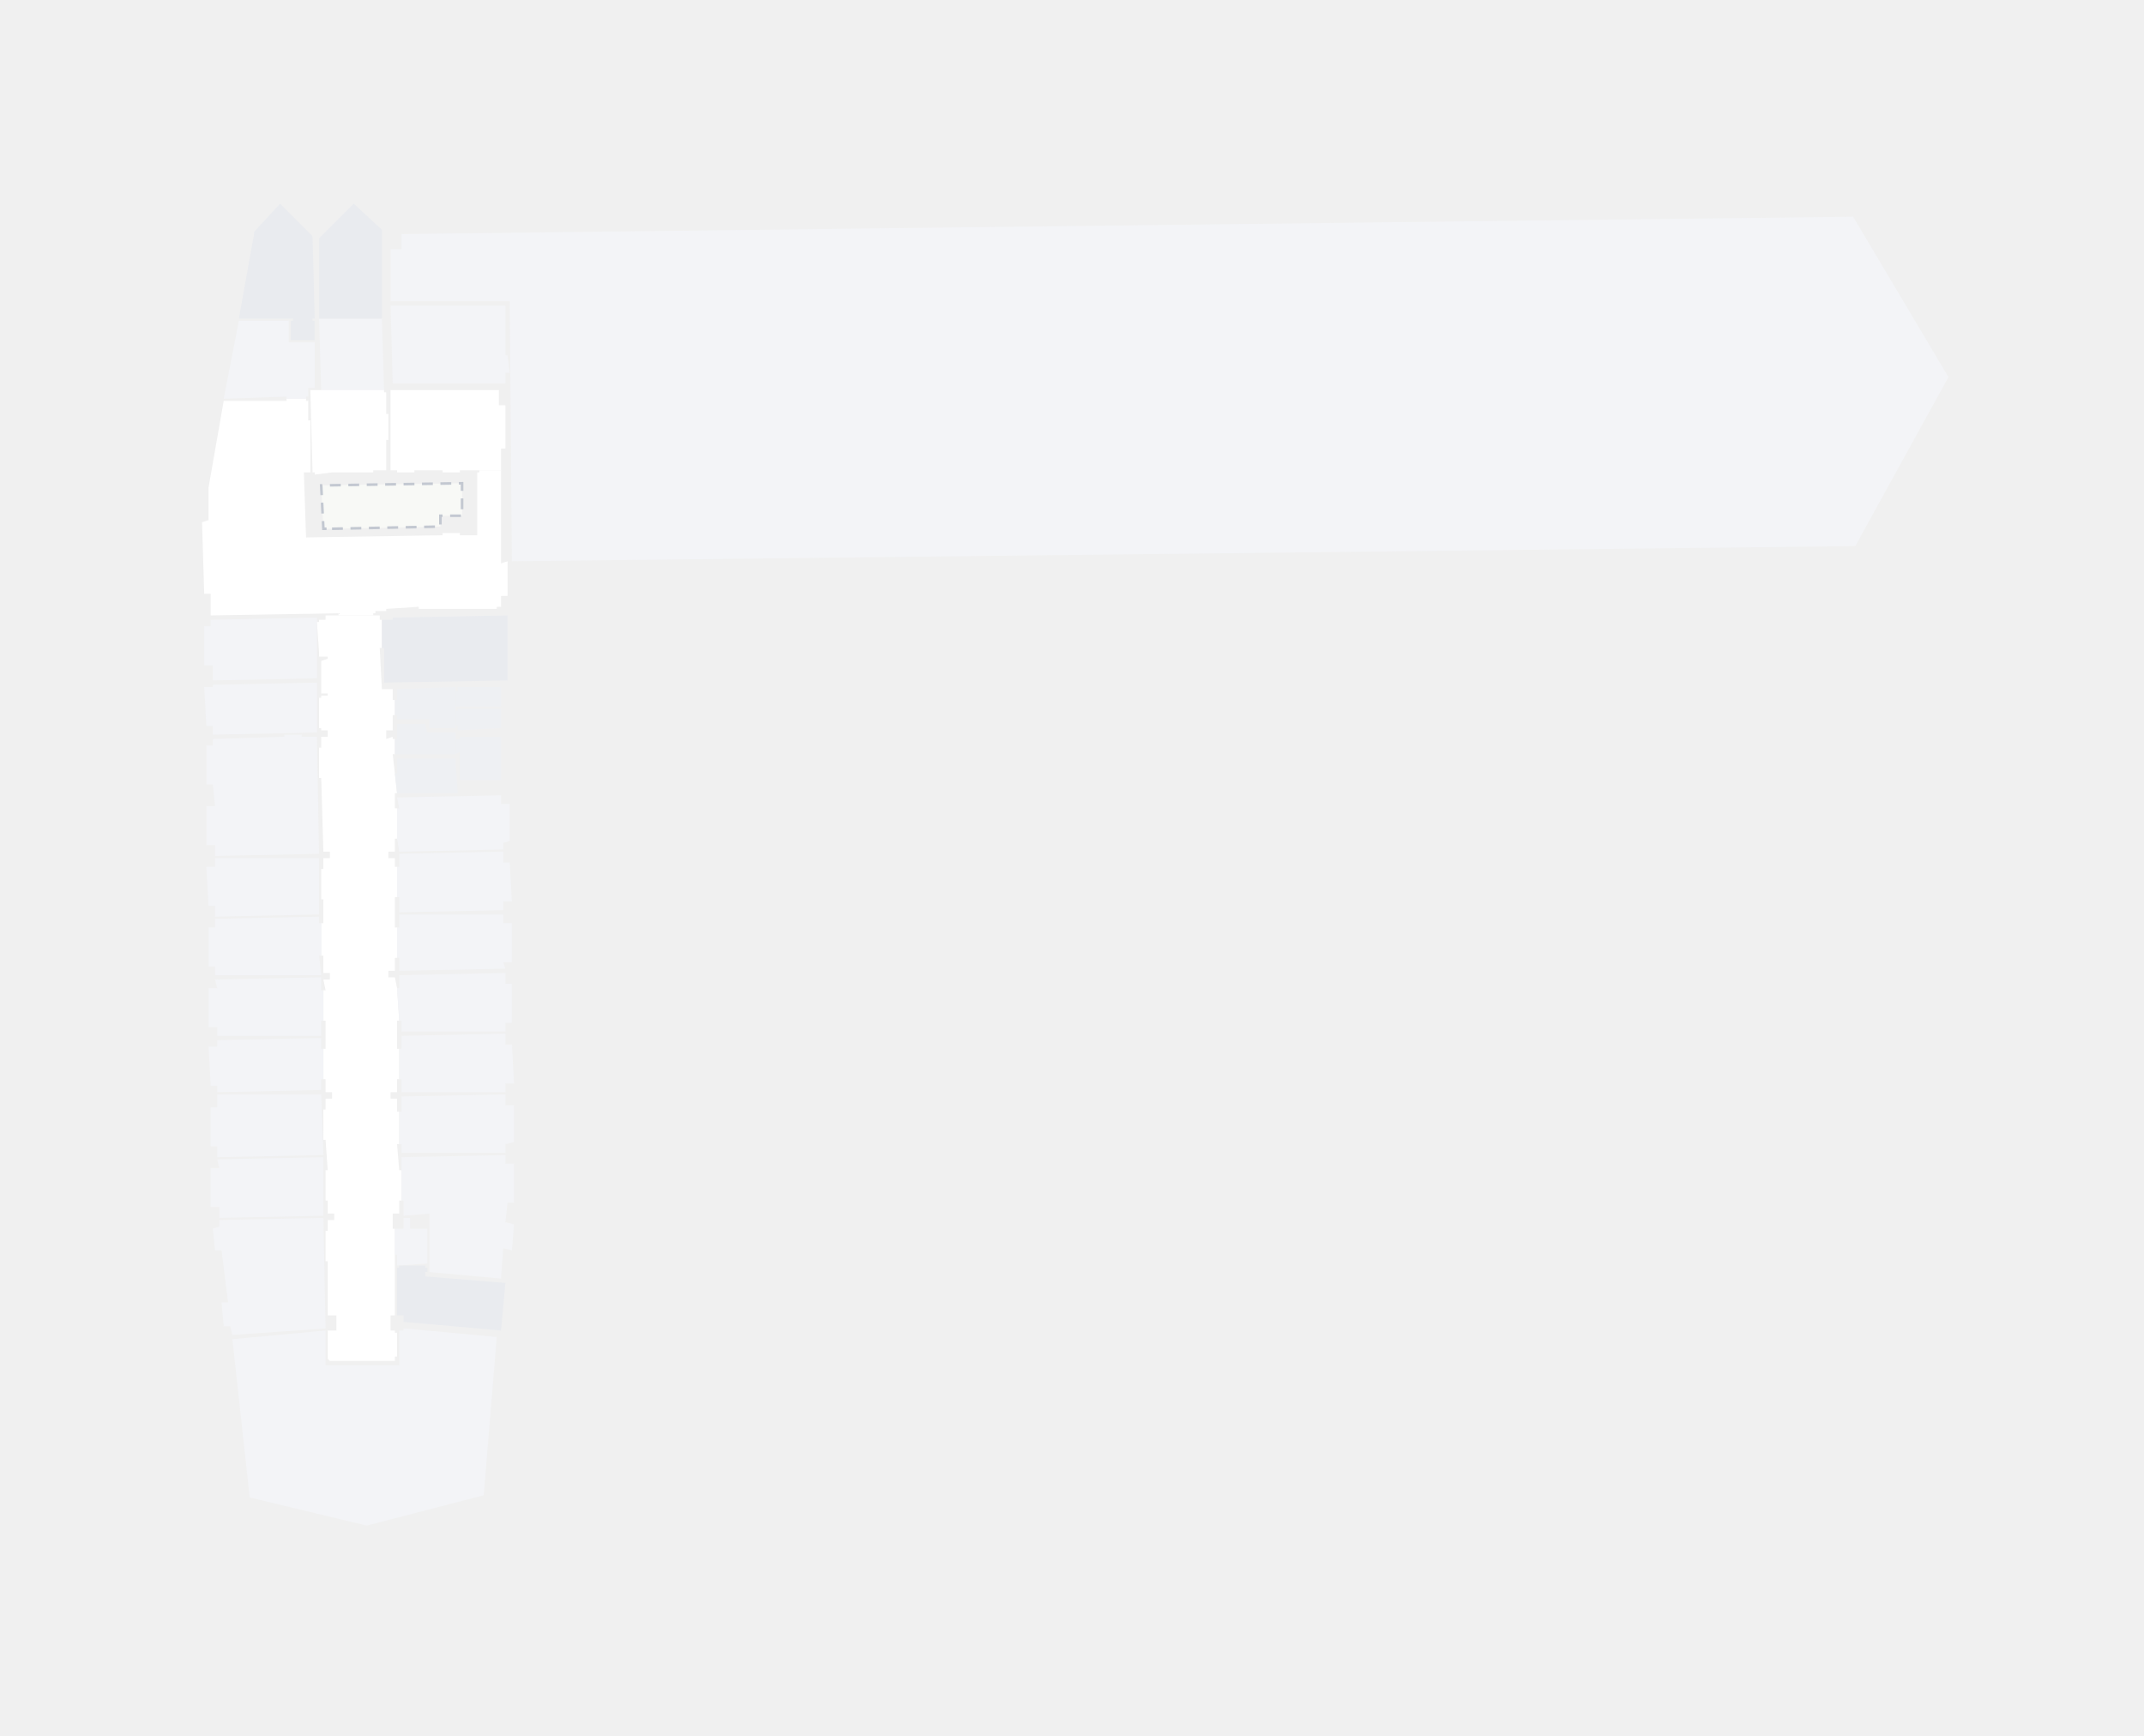
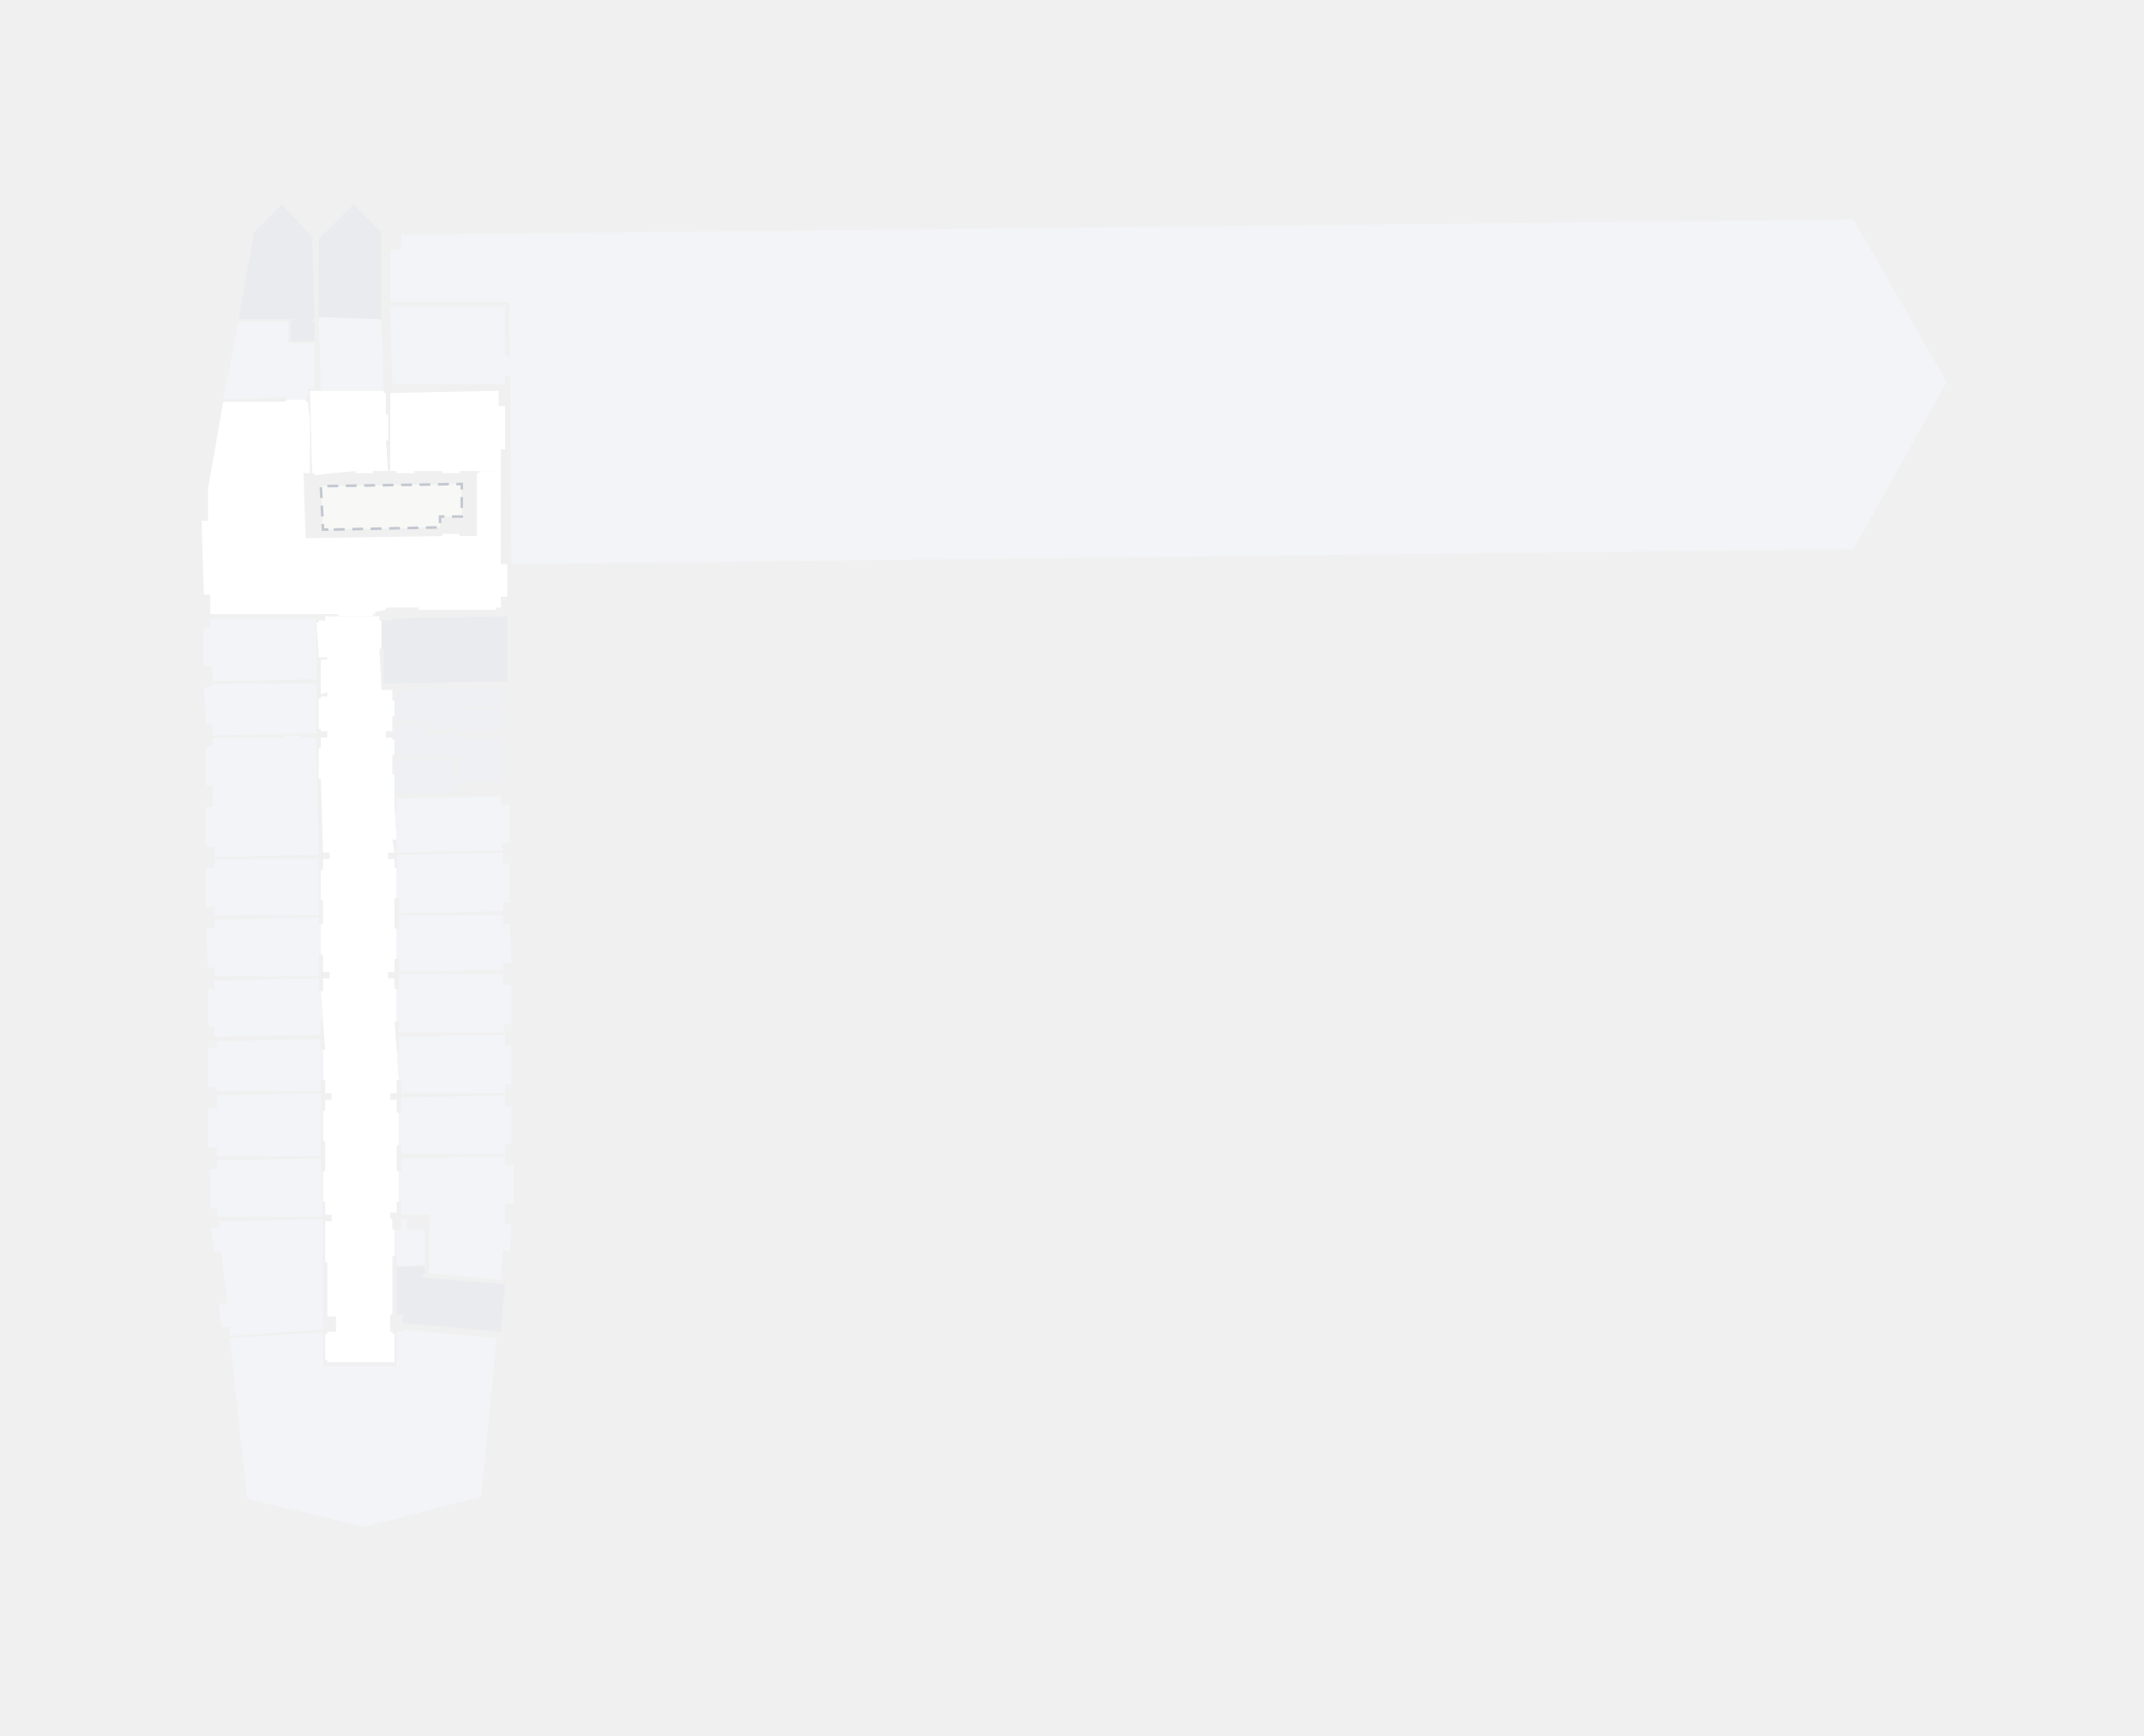
- <svg xmlns="http://www.w3.org/2000/svg" viewBox="43.9 -15.2 98.9 80.1" width="989" height="800.6">
-   <path id="MIA0205007001" data-tipo="locale" d="M61.9 -1.1L67.2 -1.1L67.2 1.2L67.3 1.2L67.4 2L67.2 2L67.2 2.5L62 2.5Z" fill="#F3F4F7" fill-rule="evenodd" />
-   <path id="MIA0205007002" data-tipo="corridoio" d="M61.9 2.8L66.9 2.8L66.9 3.5L67.2 3.5L67.2 5.5L67 5.5L67 6.5L65.1 6.5L65.1 6.6L64.3 6.6L64.3 6.5L63 6.5L63 6.6L62.2 6.6L62.2 6.5L61.9 6.5Z" fill="#FFFFFF" fill-rule="evenodd" />
-   <path id="MIA0205007003" data-tipo="corridoio" d="M61.1 13.2L61.4 13.2L61.4 13.4L61.5 13.4L61.5 14.7L61.4 14.7L61.5 16.6L62 16.6L62 17.1L62.1 17.1L62.1 17.8L62 17.8L62 18.5L61.7 18.5L61.7 18.9L62 18.8L62 18.9L62.1 18.9L62.1 19.6L62 19.6L62.1 20.5L62.1 20.5L62.2 21.4L62.1 21.4L62.1 22.1L62.2 22.1L62.2 23.5L62.1 23.5L62.1 24.1L61.8 24.1L61.8 24.4L62.1 24.4L62.1 24.8L62.2 24.8L62.2 26.2L62.1 26.2L62.1 27.6L62.2 27.6L62.2 29L62.1 29L62.1 29.6L61.8 29.6L61.8 29.9L62.1 29.9L62.2 30.4L62.2 30.4L62.3 31.9L62.2 31.9L62.2 33.2L62.3 33.2L62.3 34.6L62.2 34.6L62.2 35.2L61.9 35.2L61.9 35.5L62.2 35.5L62.2 36.1L62.3 36.1L62.3 37.6L62.2 37.6L62.3 38.8L62.4 38.8L62.4 40.2L62.3 40.2L62.3 40.8L62 40.8L62 41L62 41L62 41.5L62.1 41.5L62.1 42.7L62.1 42.7L62.1 45.5L61.9 45.5L61.9 46.2L62.1 46.2L62.1 46.3L62.2 46.3L62.2 47.4L62.1 47.4L62.1 47.6L59.1 47.6L59 47.5L59 47.5L59 46.4L59 46.4L59 46.2L59.4 46.2L59.4 45.5L59 45.5L59 43L58.9 43L58.9 41.6L59 41.6L59 41.1L59.3 41.1L59.3 40.8L59 40.8L59 40.2L58.9 40.2L58.9 38.8L59 38.8L58.9 37.4L58.8 37.4L58.8 36L58.9 36L58.9 35.5L59.2 35.5L59.2 35.2L58.9 35.2L58.9 34.6L58.8 34.6L58.8 33.2L58.9 33.2L58.9 31.9L58.8 31.9L58.8 30.5L58.9 30.5L58.8 30L59.1 30L59.1 29.7L58.8 29.7L58.8 28.9L58.7 28.9L58.7 27.4L58.8 27.4L58.8 26.3L58.7 26.3L58.7 24.9L58.8 24.9L58.8 24.4L59.1 24.4L59.1 24.1L58.8 24.1L58.7 20.7L58.6 20.7L58.6 19.3L58.7 19.3L58.7 18.8L59 18.8L59 18.5L58.7 18.5L58.7 18.4L58.6 18.4L58.6 17L58.7 17L58.7 16.9L59 16.9L59 16.8L58.7 16.8L58.7 15.3L59 15.2L59 15.1L58.6 15.1L58.6 14.9L58.6 14.9L58.5 13.5L58.6 13.5L58.6 13.4L58.9 13.4L58.9 13.2Z" fill="#FFFFFF" fill-rule="evenodd" />
+ <svg xmlns="http://www.w3.org/2000/svg" viewBox="43.9 -15.2 98.9 80" width="988.9" height="800.4">
+   <path id="MIA0205007001" data-tipo="locale" d="M61.9 -1.1L67.2 -1.1L67.2 1.2L67.4 1.2L67.4 2.1L67.2 2.1L67.2 2.5L62 2.5Z" fill="#F3F4F7" fill-rule="evenodd" />
+   <path id="MIA0205007002" data-tipo="corridoio" d="M61.9 2.9L66.9 2.8L66.9 3.5L67.2 3.5L67.2 5.5L67 5.5L67 6.5L65.1 6.5L65.1 6.6L64.3 6.6L64.3 6.5L63 6.5L63 6.6L62.2 6.6L62.2 6.5L61.9 6.5Z" fill="#FFFFFF" fill-rule="evenodd" />
+   <path id="MIA0205007003" data-tipo="corridoio" d="M61.1 13.2L61.4 13.2L61.4 13.4L61.5 13.4L61.5 14.7L61.4 14.7L61.5 16.6L62 16.6L62 17.1L62.1 17.1L62.1 17.8L62 17.8L62 18.5L61.7 18.5L61.7 18.8L62 18.8L62 18.9L62.1 18.9L62.1 19.6L62 19.6L62 20.5L62.1 20.5L62.1 21.4L62.1 21.4L62.1 22.1L62.1 22.1L62.2 23.5L62 23.5L62.1 24.1L61.8 24.1L61.8 24.4L62.1 24.4L62.1 24.8L62.2 24.8L62.2 26.2L62.1 26.2L62.1 27.6L62.2 27.6L62.2 29L62.1 29L62.1 29.6L61.8 29.6L61.8 29.9L62.1 29.9L62.1 30.4L62.2 30.4L62.2 31.9L62.1 31.9L62.2 33.2L62.2 33.2L62.3 34.6L62.2 34.6L62.2 35.2L61.9 35.2L61.9 35.5L62.2 35.5L62.2 36.1L62.3 36.1L62.3 37.6L62.2 37.6L62.2 38.8L62.3 38.8L62.3 40.2L62.2 40.2L62.2 40.7L61.9 40.7L61.9 41L62 41L62 41.5L62.1 41.5L62.1 42.7L62 42.7L62 45.4L61.9 45.4L61.9 46.2L62 46.2L62 46.3L62.1 46.3L62.1 47.4L62.1 47.4L62.1 47.6L59 47.6L59 47.5L58.9 47.5L58.9 46.3L59 46.3L59 46.2L59.4 46.2L59.4 45.5L59 45.5L59 43L58.9 43L58.9 41.5L58.9 41.5L58.9 41.1L59.2 41.1L59.2 40.8L58.9 40.8L58.9 40.2L58.8 40.2L58.8 38.8L58.9 38.8L58.9 37.4L58.8 37.4L58.8 36L58.9 36L58.9 35.5L59.2 35.5L59.2 35.2L58.9 35.2L58.9 34.6L58.8 34.6L58.8 33.2L58.9 33.2L58.8 31.9L58.8 31.9L58.7 30.5L58.8 30.5L58.8 29.9L59.1 29.9L59.1 29.6L58.8 29.6L58.8 28.8L58.7 28.8L58.7 27.4L58.8 27.4L58.8 26.3L58.7 26.3L58.7 24.9L58.8 24.9L58.8 24.4L59.1 24.4L59.1 24.1L58.8 24.1L58.7 20.7L58.6 20.7L58.6 19.3L58.7 19.3L58.7 18.8L59 18.8L59 18.5L58.7 18.5L58.7 18.4L58.6 18.4L58.6 17L58.7 17L58.7 16.9L59 16.9L59 16.7L58.7 16.8L58.7 15.2L59 15.2L59 15.1L58.6 15.1L58.6 14.9L58.6 14.9L58.5 13.5L58.6 13.5L58.6 13.4L58.9 13.4L58.9 13.2Z" fill="#FFFFFF" fill-rule="evenodd" />
  <path id="MIA0205007004" data-tipo="scale" d="M61.5 13.4L61.6 13.4L61.6 13.4L62 13.4L62 13.3L67.3 13.2L67.3 16.2L61.6 16.3L61.6 14.7L61.5 14.7Z" fill="#E9EBEF" fill-rule="evenodd" />
-   <path id="MIA0205007005a" data-tipo="wc" d="M62.2 19.8L64.9 19.8L65 21.4L62.2 21.4L62.1 20.5L62.2 20.5Z" fill="#EEF0F3" fill-rule="evenodd" />
-   <path id="MIA0205007005b" data-tipo="wc" d="M62.2 18.2L63.5 18.2L63.6 18.6L64.9 18.6L64.9 19.6L62.2 19.6L62.2 19.6L62.1 19.6L62.1 18.9L62.2 18.9Z" fill="#EEF0F3" fill-rule="evenodd" />
+   <path id="MIA0205007005a" data-tipo="wc" d="M62.2 19.8L64.9 19.8L64.9 21.4L62.1 21.4L62.1 20.5L62.2 20.5Z" fill="#EEF0F3" fill-rule="evenodd" />
+   <path id="MIA0205007005b" data-tipo="wc" d="M62.2 18.2L63.5 18.2L63.5 18.6L64.9 18.6L64.9 19.6L62.2 19.6L62.2 19.6L62.1 19.6L62.1 18.9L62.2 18.9Z" fill="#EEF0F3" fill-rule="evenodd" />
  <path id="MIA0205007005c" data-tipo="wc" d="M62.2 16.6L64.9 16.5L64.9 18.4L63.7 18.4L63.7 18L62.2 18L62.2 17.8L62.1 17.8L62.1 17.1L62.2 17.1Z" fill="#EEF0F3" fill-rule="evenodd" />
  <path id="MIA0205007005d" data-tipo="wc" d="M64.9 16.7L65 16.7L65 16.5L67 16.5L67 17.4L65 17.4L65 17.4L64.9 17.4Z" fill="#EEF0F3" fill-rule="evenodd" />
  <path id="MIA0205007005e" data-tipo="wc" d="M64.9 17.6L65 17.6L65 17.5L67 17.5L67 18.4L65 18.5L65 18.3L64.9 18.3Z" fill="#EEF0F3" fill-rule="evenodd" />
  <path id="MIA0205007005f" data-tipo="wc" d="M64.9 18.9L65.1 18.9L65.1 18.8L67 18.8L67 20.8L65.1 20.8L65.1 19.5L64.9 19.6Z" fill="#EEF0F3" fill-rule="evenodd" />
-   <path id="MIA0205007006" data-tipo="locale" d="M62.2 22.1L62.3 22.1L62.2 21.6L67 21.5L67 21.9L67.4 21.9L67.4 23.6L67.1 23.7L67.1 24L62.3 24.1L62.2 23.5L62.2 23.5Z" fill="#F3F4F7" fill-rule="evenodd" />
-   <path id="MIA0205007007" data-tipo="locale" d="M62.3 24.2L67.1 24.1L67.1 24.6L67.4 24.6L67.5 26.4L67.1 26.4L67.1 26.8L62.3 26.9L62.3 26.2L62.2 26.2L62.2 24.8L62.3 24.8Z" fill="#F3F4F7" fill-rule="evenodd" />
-   <path id="MIA0205007008" data-tipo="locale" d="M62.3 27L67.1 27L67.1 27.4L67.5 27.4L67.5 29.2L67.1 29.2L67.2 29.5L62.3 29.6L62.3 29L62.2 29L62.2 27.6L62.3 27.6Z" fill="#F3F4F7" fill-rule="evenodd" />
-   <path id="MIA0205007009" data-tipo="locale" d="M62.2 30.4L62.3 30.4L62.3 29.8L67.2 29.7L67.2 30.2L67.5 30.2L67.5 32L67.2 32L67.2 32.4L62.4 32.4L62.4 31.9L62.3 31.9Z" fill="#F3F4F7" fill-rule="evenodd" />
-   <path id="MIA0205007010" data-tipo="locale" d="M62.3 33.2L62.4 33.2L62.4 32.6L67.2 32.5L67.2 33L67.5 33L67.6 34.8L67.2 34.8L67.2 35.2L62.4 35.2L62.4 34.6L62.3 34.6Z" fill="#F3F4F7" fill-rule="evenodd" />
-   <path id="MIA0205007011" data-tipo="locale" d="M62.4 35.4L67.2 35.3L67.2 35.8L67.6 35.8L67.6 37.5L67.2 37.6L67.2 38L62.4 38L62.4 37.6L62.3 37.6L62.3 36.1L62.4 36.1Z" fill="#F3F4F7" fill-rule="evenodd" />
-   <path id="MIA0205007012" data-tipo="locale" d="M62.4 38.2L67.2 38.1L67.2 38.5L67.6 38.5L67.6 40.3L67.3 40.3L67.2 41.2L67.6 41.3L67.5 42.5L67.1 42.4L67 43.8L63.7 43.5L63.7 40.8L62.5 40.9L62.5 40.2L62.4 40.2L62.4 38.8L62.4 38.8Z" fill="#F3F4F7" fill-rule="evenodd" />
-   <path id="MIA0205007013a" data-tipo="locale" d="M62.5 41L62.8 41L62.8 41.5L63.6 41.5L63.6 43.1L62.2 43.2L62.2 42.7L62.1 42.7L62.1 41.5L62.5 41.5Z" fill="#F3F4F7" fill-rule="evenodd" />
-   <path id="MIA0205007013b" data-tipo="scale" d="M62.2 43.3L62.3 43.3L62.3 43.2L63.5 43.2L63.5 43.3L63.6 43.3L63.6 43.5L63.5 43.5L63.5 43.7L67.2 44L67 46.2L62.5 45.8L62.5 45.5L62.2 45.5Z" fill="#E9EBEF" fill-rule="evenodd" />
-   <path id="MIA0205007014" data-tipo="locale" d="M62.3 46.2L62.5 46.2L62.5 46.1L66.8 46.5L66.2 53.8L60.8 55.2L55.4 53.9L54.6 46.6L58.9 46.2L58.9 47.8L62.3 47.8Z" fill="#F3F4F7" fill-rule="evenodd" />
-   <path id="MIA0205007015" data-tipo="locale" d="M54 41.1L58.8 41L58.9 46.1L54.6 46.4L54.5 46L54.2 46L54.1 44.9L54.4 44.9L54.1 42.5L53.8 42.5L53.7 41.5L54 41.4Z" fill="#F3F4F7" fill-rule="evenodd" />
-   <path id="MIA0205007016" data-tipo="locale" d="M53.6 38.7L54 38.7L53.9 38.3L58.8 38.2L58.8 40.9L54 41L54 40.5L53.6 40.5Z" fill="#F3F4F7" fill-rule="evenodd" />
-   <path id="MIA0205007017" data-tipo="locale" d="M53.6 35.9L53.9 35.9L53.9 35.3L58.7 35.3L58.8 38.1L53.9 38.2L53.9 37.7L53.6 37.7Z" fill="#F3F4F7" fill-rule="evenodd" />
-   <path id="MIA0205007018" data-tipo="locale" d="M53.5 33.1L53.9 33.1L53.9 32.8L58.7 32.7L58.7 33.2L58.8 33.2L58.8 34.6L58.7 34.6L58.7 35.1L53.9 35.2L53.9 34.9L53.6 34.9Z" fill="#F3F4F7" fill-rule="evenodd" />
-   <path id="MIA0205007019" data-tipo="locale" d="M53.8 30L58.7 29.9L58.7 30.5L58.8 30.5L58.8 31.9L58.7 31.9L58.7 32.6L53.9 32.6L53.9 32.2L53.5 32.2L53.5 30.4L53.9 30.4Z" fill="#F3F4F7" fill-rule="evenodd" />
-   <path id="MIA0205007020" data-tipo="locale" d="M53.5 27.6L53.8 27.6L53.8 27.2L58.6 27.1L58.6 27.4L58.7 27.4L58.7 28.9L58.6 28.9L58.7 29.8L53.8 29.8L53.8 29.4L53.5 29.4Z" fill="#F3F4F7" fill-rule="evenodd" />
-   <path id="MIA0205007021" data-tipo="locale" d="M53.4 24.8L53.8 24.8L53.8 24.4L58.6 24.4L58.6 27L53.8 27.1L53.8 26.6L53.5 26.6Z" fill="#F3F4F7" fill-rule="evenodd" />
-   <path id="MIA0205007022" data-tipo="locale" d="M53.4 19.2L53.7 19.2L53.7 18.9L57 18.8L57 18.7L57.8 18.7L57.8 18.8L58.5 18.8L58.6 24.2L53.8 24.3L53.8 23.8L53.4 23.8L53.4 22L53.8 22L53.7 21L53.4 21Z" fill="#F3F4F7" fill-rule="evenodd" />
-   <path id="MIA0205007023" data-tipo="locale" d="M53.3 16.5L53.7 16.5L53.7 16.4L58.5 16.3L58.5 18.6L53.7 18.7L53.7 18.3L53.4 18.3Z" fill="#F3F4F7" fill-rule="evenodd" />
-   <path id="MIA0205007024" data-tipo="locale" d="M53.3 13.7L53.6 13.7L53.6 13.4L58.5 13.3L58.5 16.1L53.7 16.2L53.7 15.5L53.3 15.5Z" fill="#F3F4F7" fill-rule="evenodd" />
-   <path id="MIA0205007025" data-tipo="corridoio" d="M53.2 8.9L53.5 8.8L53.5 7.3L54.2 3.3L57.1 3.3L57.1 3.2L58 3.2L58 3.3L58.1 3.3L58.1 4.2L58.2 4.2L58.2 5.7L58.2 5.7L58.2 6.6L57.9 6.6L58 9.6L64.3 9.5L64.3 9.4L65.1 9.4L65.1 9.5L65.9 9.5L65.9 6.6L66 6.6L66 6.5L67 6.5L67 10.8L67.3 10.7L67.3 12.3L67 12.3L67 12.8L66.8 12.8L66.8 12.9L63.2 12.9L63.2 12.8L61.7 12.9L61.7 13L61.2 13L61.2 13.1L61.1 13.1L61.1 13.2L59.5 13.2L59.5 13.1L53.6 13.2L53.6 12.2L53.3 12.2Z" fill="#FFFFFF" fill-rule="evenodd" />
+   <path id="MIA0205007006" data-tipo="locale" d="M62.1 22.1L62.2 22.1L62.2 21.6L67 21.5L67 21.9L67.4 21.9L67.4 23.6L67 23.7L67.1 24L62.2 24.1L62.2 23.5L62.2 23.5Z" fill="#F3F4F7" fill-rule="evenodd" />
+   <path id="MIA0205007007" data-tipo="locale" d="M62.2 24.2L67.1 24.1L67.1 24.6L67.4 24.6L67.4 26.4L67.1 26.4L67.1 26.8L62.3 26.9L62.3 26.2L62.2 26.2L62.2 24.8L62.2 24.8Z" fill="#F3F4F7" fill-rule="evenodd" />
+   <path id="MIA0205007008" data-tipo="locale" d="M62.3 27L67.1 27L67.1 27.4L67.4 27.4L67.5 29.2L67.1 29.2L67.1 29.5L62.3 29.6L62.3 29L62.2 29L62.2 27.6L62.3 27.6Z" fill="#F3F4F7" fill-rule="evenodd" />
+   <path id="MIA0205007009" data-tipo="locale" d="M62.2 30.4L62.3 30.4L62.3 29.7L67.1 29.7L67.1 30.2L67.5 30.2L67.5 32L67.1 32L67.2 32.4L62.3 32.4L62.3 31.9L62.2 31.9Z" fill="#F3F4F7" fill-rule="evenodd" />
+   <path id="MIA0205007010" data-tipo="locale" d="M62.2 33.2L62.3 33.2L62.3 32.6L67.2 32.5L67.2 33L67.5 33L67.5 34.8L67.2 34.8L67.2 35.2L62.4 35.2L62.4 34.6L62.3 34.6Z" fill="#F3F4F7" fill-rule="evenodd" />
+   <path id="MIA0205007011" data-tipo="locale" d="M62.4 35.4L67.2 35.3L67.2 35.8L67.5 35.8L67.5 37.5L67.2 37.6L67.2 38L62.4 38L62.4 37.6L62.3 37.6L62.3 36.1L62.4 36.1Z" fill="#F3F4F7" fill-rule="evenodd" />
+   <path id="MIA0205007012" data-tipo="locale" d="M62.4 38.2L67.2 38.1L67.2 38.5L67.6 38.5L67.6 40.3L67.2 40.3L67.2 41.2L67.5 41.3L67.4 42.5L67.1 42.4L67 43.8L63.7 43.5L63.7 40.8L62.4 40.8L62.4 40.2L62.3 40.2L62.3 38.8L62.4 38.8Z" fill="#F3F4F7" fill-rule="evenodd" />
+   <path id="MIA0205007013a" data-tipo="locale" d="M62.4 41L62.7 41L62.7 41.5L63.5 41.5L63.5 43.1L62.2 43.2L62.2 42.7L62.1 42.7L62.1 41.5L62.4 41.5Z" fill="#F3F4F7" fill-rule="evenodd" />
+   <path id="MIA0205007013b" data-tipo="scale" d="M62.2 43.3L62.2 43.3L62.2 43.2L63.5 43.2L63.5 43.3L63.5 43.3L63.5 43.5L63.4 43.5L63.4 43.7L67.2 44L67 46.2L62.5 45.8L62.5 45.4L62.2 45.4Z" fill="#E9EBEF" fill-rule="evenodd" />
+   <path id="MIA0205007014" data-tipo="locale" d="M62.2 46.2L62.5 46.2L62.5 46.1L66.8 46.5L66.1 53.8L60.7 55.2L55.3 53.9L54.5 46.5L58.8 46.2L58.8 47.8L62.2 47.8Z" fill="#F3F4F7" fill-rule="evenodd" />
+   <path id="MIA0205007015" data-tipo="locale" d="M54 41.1L58.8 41L58.8 46.1L54.5 46.4L54.5 46L54.1 46L54 44.9L54.4 44.9L54.1 42.5L53.8 42.5L53.6 41.4L54 41.4Z" fill="#F3F4F7" fill-rule="evenodd" />
+   <path id="MIA0205007016" data-tipo="locale" d="M53.6 38.7L53.9 38.7L53.9 38.3L58.7 38.2L58.8 40.9L53.9 40.9L53.9 40.5L53.6 40.5Z" fill="#F3F4F7" fill-rule="evenodd" />
+   <path id="MIA0205007017" data-tipo="locale" d="M53.5 35.9L53.9 35.9L53.9 35.3L58.7 35.2L58.7 38.1L53.9 38.1L53.9 37.7L53.5 37.7Z" fill="#F3F4F7" fill-rule="evenodd" />
+   <path id="MIA0205007018" data-tipo="locale" d="M53.5 33.1L53.9 33.1L53.9 32.8L58.7 32.7L58.7 33.2L58.8 33.2L58.8 34.6L58.7 34.6L58.7 35.1L53.9 35.1L53.9 34.9L53.5 34.9Z" fill="#F3F4F7" fill-rule="evenodd" />
+   <path id="MIA0205007019" data-tipo="locale" d="M53.8 30L58.6 29.9L58.6 30.5L58.7 30.5L58.8 31.9L58.7 31.9L58.7 32.5L53.8 32.6L53.8 32.1L53.5 32.1L53.5 30.4L53.8 30.4Z" fill="#F3F4F7" fill-rule="evenodd" />
+   <path id="MIA0205007020" data-tipo="locale" d="M53.4 27.6L53.8 27.6L53.8 27.2L58.6 27.1L58.6 27.4L58.7 27.4L58.7 28.8L58.6 28.8L58.6 29.8L53.8 29.8L53.8 29.4L53.5 29.4Z" fill="#F3F4F7" fill-rule="evenodd" />
+   <path id="MIA0205007021" data-tipo="locale" d="M53.4 24.8L53.8 24.8L53.8 24.4L58.6 24.4L58.6 27L53.8 27L53.8 26.6L53.4 26.6Z" fill="#F3F4F7" fill-rule="evenodd" />
+   <path id="MIA0205007022" data-tipo="locale" d="M53.4 19.2L53.7 19.2L53.7 18.8L57 18.8L57 18.7L57.8 18.7L57.8 18.8L58.5 18.8L58.6 24.2L53.8 24.3L53.8 23.8L53.4 23.8L53.4 22L53.7 22L53.7 21L53.4 21Z" fill="#F3F4F7" fill-rule="evenodd" />
+   <path id="MIA0205007023" data-tipo="locale" d="M53.3 16.5L53.7 16.4L53.7 16.3L58.5 16.3L58.5 18.6L53.7 18.7L53.7 18.2L53.4 18.2Z" fill="#F3F4F7" fill-rule="evenodd" />
+   <path id="MIA0205007024" data-tipo="locale" d="M53.3 13.7L53.6 13.7L53.6 13.3L58.5 13.3L58.5 16.1L53.7 16.2L53.7 15.5L53.3 15.5Z" fill="#F3F4F7" fill-rule="evenodd" />
+   <path id="MIA0205007025" data-tipo="corridoio" d="M53.2 8.8L53.5 8.8L53.5 7.3L54.2 3.3L57.1 3.3L57.1 3.2L58 3.2L58 3.3L58.1 3.3L58.2 4.2L58.2 4.2L58.2 5.7L58.2 5.7L58.2 6.6L57.9 6.6L58 9.6L64.3 9.5L64.3 9.4L65.1 9.4L65.1 9.5L65.9 9.5L65.9 6.6L66 6.6L66 6.5L67 6.5L67 10.8L67.3 10.8L67.3 12.3L67 12.3L67 12.8L66.8 12.8L66.8 12.9L63.2 12.9L63.2 12.8L61.7 12.8L61.7 12.9L61.2 13L61.2 13.1L61.1 13.1L61.1 13.2L59.5 13.2L59.5 13.1L53.6 13.1L53.6 12.2L53.3 12.2Z" fill="#FFFFFF" fill-rule="evenodd" />
  <path id="MIA0205007028" data-tipo="locale" d="M54.9 -0.4L57.2 -0.4L57.2 0.6L57.4 0.6L57.4 0.6L58.3 0.6L58.3 0.6L58.4 0.6L58.4 2.7L58.1 2.7L58.1 3.1L58 3.1L58 3.2L57.1 3.2L57.1 3.1L54.2 3.2Z" fill="#F3F4F7" fill-rule="evenodd" />
-   <path id="MIA0205007029" data-tipo="scale" d="M55.6 -4.5L56.8 -5.8L58.3 -4.3L58.4 -0.5L58.3 -0.5L58.3 -0.4L58.4 -0.4L58.4 0.5L57.3 0.5L57.3 -0.4L57.4 -0.4L57.4 -0.5L54.9 -0.5L55.6 -4.4Z" fill="#E9EBEF" fill-rule="evenodd" />
-   <path id="MIA0205007030" data-tipo="locale" d="M61.9 -3.7L62.4 -3.7L62.4 -4.4L129.4 -5.2L133.8 2.2L129.5 10L67.5 10.7L67.4 -1.3L61.9 -1.3Z" fill="#F3F4F7" fill-rule="evenodd" />
-   <path id="MIA0205007030a" data-tipo="locale" d="M58.6 -0.5L61.5 -0.5L61.6 2.8L58.7 2.8Z" fill="#F3F4F7" fill-rule="evenodd" />
-   <path id="MIA0205007030b" data-tipo="scale" d="M58.6 -4.2L60.2 -5.8L61.5 -4.6L61.5 -0.5L58.6 -0.5Z" fill="#E9EBEF" fill-rule="evenodd" />
-   <path id="MIA0205007030c" data-tipo="corridoio" d="M58.2 2.8L61.6 2.8L61.6 2.9L61.7 2.9L61.7 3.9L61.8 3.9L61.8 5.1L61.7 5.1L61.7 6.5L61.1 6.5L61.1 6.6L60.3 6.6L60.3 6.6L59.2 6.6L59.2 6.6L58.4 6.7L58.4 6.6L58.3 6.6Z" fill="#FFFFFF" fill-rule="evenodd" />
-   <path data-tipo="vuoto" d="M59.2 9.2L64.2 9.1L64.2 8.6L65.2 8.6L65.2 7.1L58.7 7.2L58.8 9.2Z" fill="#F8F9F6" stroke="#C3C8D1" stroke-width="0.12" stroke-dasharray="0.5 0.35" />
+   <path id="MIA0205007029" data-tipo="scale" d="M55.6 -4.5L56.9 -5.8L58.3 -4.3L58.4 -0.5L58.3 -0.5L58.3 -0.4L58.4 -0.4L58.4 0.5L57.3 0.5L57.3 -0.4L57.4 -0.4L57.4 -0.5L54.9 -0.5L55.6 -4.4Z" fill="#E9EBEF" fill-rule="evenodd" />
+   <path id="MIA0205007030" data-tipo="locale" d="M61.9 -3.7L62.4 -3.7L62.4 -4.4L129.4 -5.1L133.7 2.4L129.4 10.1L67.5 10.8L67.4 -1.3L61.9 -1.3Z" fill="#F3F4F7" fill-rule="evenodd" />
+   <path id="MIA0205007030a" data-tipo="locale" d="M58.6 -0.6L61.5 -0.5L61.6 2.8L58.7 2.8Z" fill="#F3F4F7" fill-rule="evenodd" />
+   <path id="MIA0205007030b" data-tipo="scale" d="M58.6 -4.2L60.2 -5.8L61.5 -4.5L61.5 -0.5L58.6 -0.6Z" fill="#E9EBEF" fill-rule="evenodd" />
+   <path id="MIA0205007030c" data-tipo="corridoio" d="M58.2 2.8L61.6 2.8L61.6 2.9L61.7 2.9L61.7 3.9L61.8 3.9L61.8 5.1L61.7 5.1L61.8 6.5L61.1 6.5L61.1 6.6L60.3 6.6L60.3 6.5L59.2 6.6L59.2 6.6L58.4 6.7L58.4 6.6L58.3 6.6Z" fill="#FFFFFF" fill-rule="evenodd" />
+   <path data-tipo="vuoto" d="M59.3 9.2L64.2 9.1L64.2 8.6L65.2 8.6L65.2 7.1L58.7 7.2L58.8 9.2Z" fill="#F8F9F6" stroke="#C3C8D1" stroke-width="0.12" stroke-dasharray="0.5 0.35" />
</svg>
